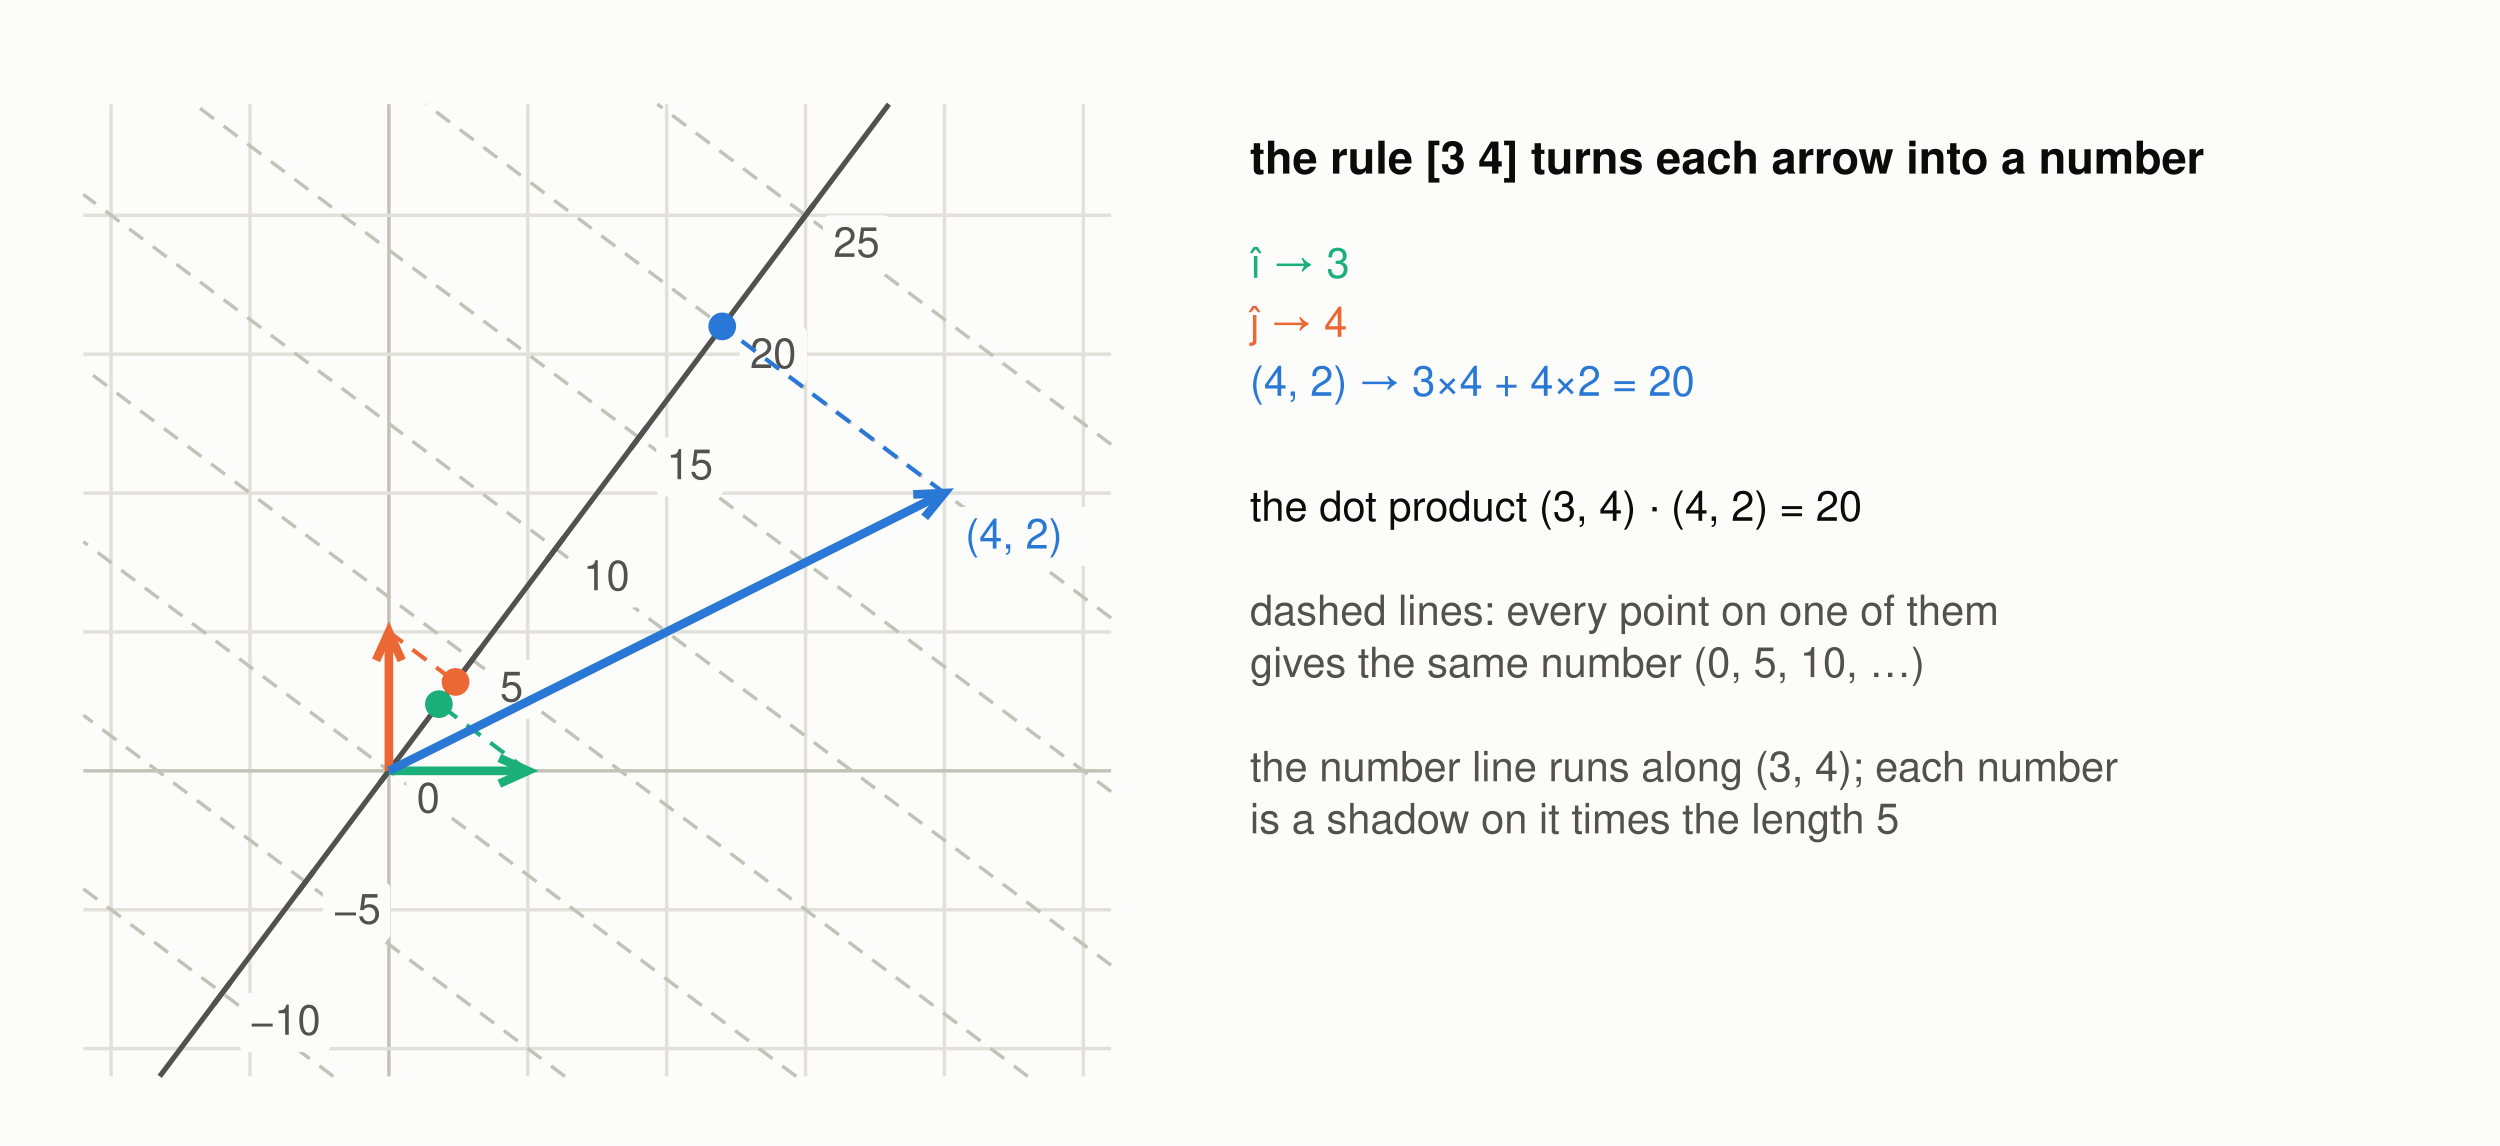
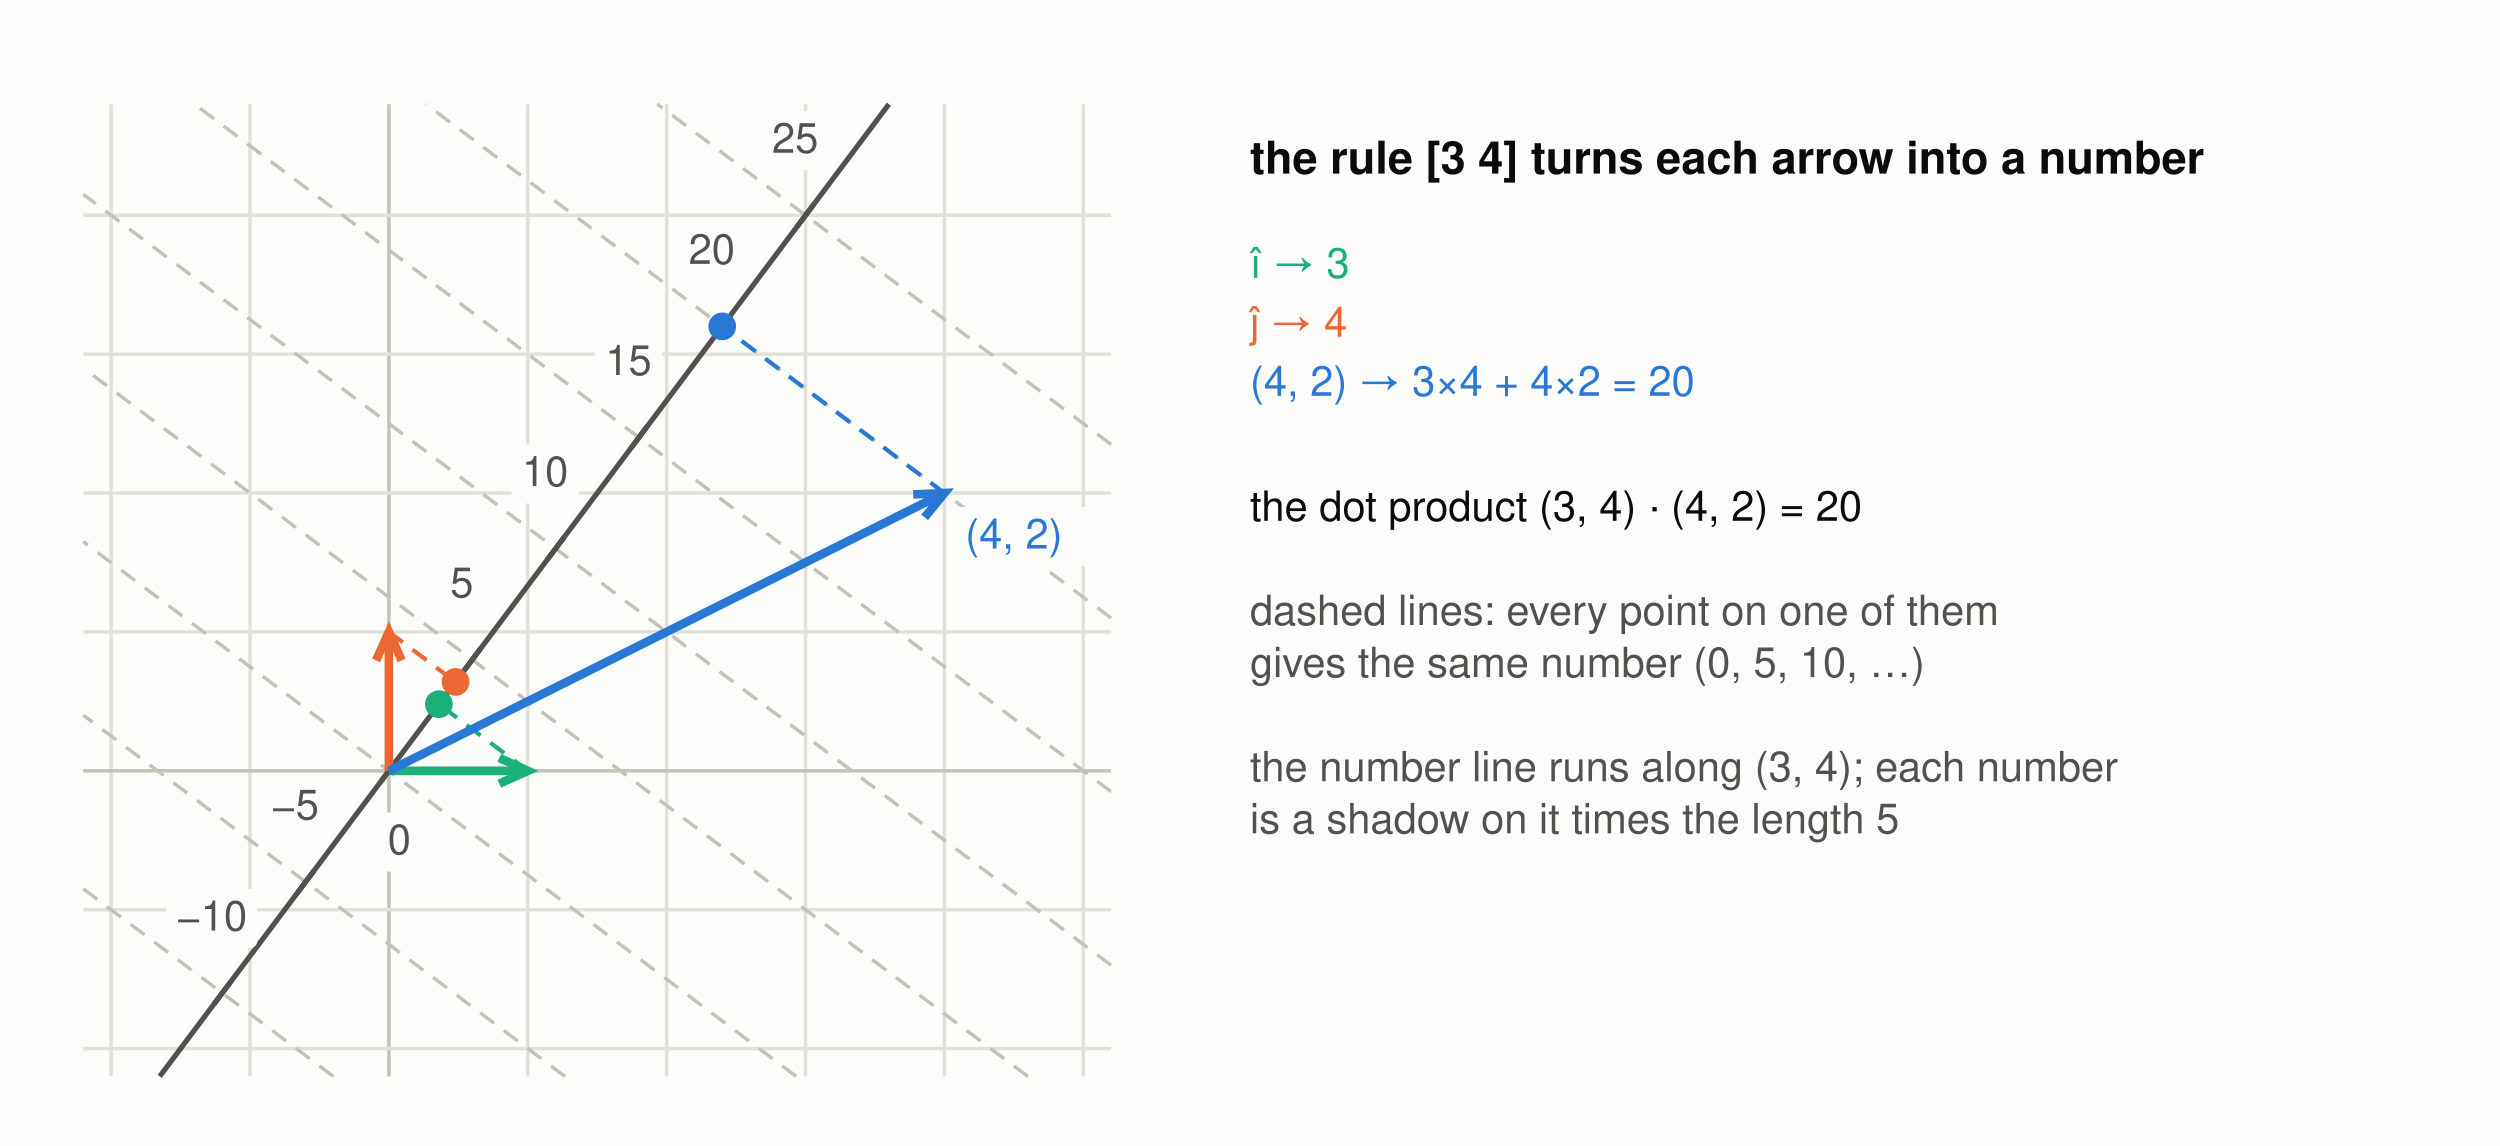
<svg xmlns="http://www.w3.org/2000/svg" viewBox="0 0 720 330" width="720" height="330" role="img" aria-labelledby="title desc">
  <rect width="720" height="330" fill="#fcfcfb" />
  <g font-family="system-ui, -apple-system, 'Segoe UI', Helvetica, Arial, sans-serif" font-size="12" fill="#0b0b0b">
    <line x1="32" y1="310" x2="32" y2="30" stroke="#e1e0d9" stroke-width="1" />
    <line x1="72" y1="310" x2="72" y2="30" stroke="#e1e0d9" stroke-width="1" />
    <line x1="112" y1="310" x2="112" y2="30" stroke="#c3c2b7" stroke-width="1" />
    <line x1="152" y1="310" x2="152" y2="30" stroke="#e1e0d9" stroke-width="1" />
    <line x1="192" y1="310" x2="192" y2="30" stroke="#e1e0d9" stroke-width="1" />
    <line x1="232" y1="310" x2="232" y2="30" stroke="#e1e0d9" stroke-width="1" />
    <line x1="272" y1="310" x2="272" y2="30" stroke="#e1e0d9" stroke-width="1" />
    <line x1="312" y1="310" x2="312" y2="30" stroke="#e1e0d9" stroke-width="1" />
    <line x1="24" y1="302" x2="320" y2="302" stroke="#e1e0d9" stroke-width="1" />
    <line x1="24" y1="262" x2="320" y2="262" stroke="#e1e0d9" stroke-width="1" />
    <line x1="24" y1="222" x2="320" y2="222" stroke="#c3c2b7" stroke-width="1" />
    <line x1="24" y1="182" x2="320" y2="182" stroke="#e1e0d9" stroke-width="1" />
    <line x1="24" y1="142" x2="320" y2="142" stroke="#e1e0d9" stroke-width="1" />
    <line x1="24" y1="102" x2="320" y2="102" stroke="#e1e0d9" stroke-width="1" />
    <line x1="24" y1="62" x2="320" y2="62" stroke="#e1e0d9" stroke-width="1" />
    <line x1="96" y1="310" x2="92" y2="307" stroke="#c3c2b7" stroke-width="1" />
    <line x1="89.2" y1="304.9" x2="85.2" y2="301.9" stroke="#c3c2b7" stroke-width="1" />
    <line x1="82.4" y1="299.8" x2="78.4" y2="296.8" stroke="#c3c2b7" stroke-width="1" />
    <line x1="75.6" y1="294.7" x2="71.6" y2="291.7" stroke="#c3c2b7" stroke-width="1" />
    <line x1="68.8" y1="289.6" x2="64.8" y2="286.6" stroke="#c3c2b7" stroke-width="1" />
    <line x1="62" y1="284.5" x2="58" y2="281.5" stroke="#c3c2b7" stroke-width="1" />
    <line x1="55.2" y1="279.4" x2="51.2" y2="276.4" stroke="#c3c2b7" stroke-width="1" />
    <line x1="48.4" y1="274.3" x2="44.4" y2="271.3" stroke="#c3c2b7" stroke-width="1" />
    <line x1="41.6" y1="269.2" x2="37.6" y2="266.2" stroke="#c3c2b7" stroke-width="1" />
    <line x1="34.8" y1="264.1" x2="30.8" y2="261.1" stroke="#c3c2b7" stroke-width="1" />
    <line x1="28" y1="259" x2="24" y2="256" stroke="#c3c2b7" stroke-width="1" />
    <line x1="162.7" y1="310" x2="158.7" y2="307" stroke="#c3c2b7" stroke-width="1" />
    <line x1="155.9" y1="304.9" x2="151.9" y2="301.9" stroke="#c3c2b7" stroke-width="1" />
    <line x1="149.1" y1="299.8" x2="145.1" y2="296.8" stroke="#c3c2b7" stroke-width="1" />
    <line x1="142.3" y1="294.7" x2="138.3" y2="291.7" stroke="#c3c2b7" stroke-width="1" />
    <line x1="135.5" y1="289.6" x2="131.5" y2="286.6" stroke="#c3c2b7" stroke-width="1" />
    <line x1="128.7" y1="284.5" x2="124.7" y2="281.5" stroke="#c3c2b7" stroke-width="1" />
    <line x1="121.9" y1="279.4" x2="117.9" y2="276.4" stroke="#c3c2b7" stroke-width="1" />
    <line x1="115.1" y1="274.3" x2="111.1" y2="271.3" stroke="#c3c2b7" stroke-width="1" />
    <line x1="108.3" y1="269.2" x2="104.3" y2="266.2" stroke="#c3c2b7" stroke-width="1" />
    <line x1="101.5" y1="264.1" x2="97.5" y2="261.1" stroke="#c3c2b7" stroke-width="1" />
    <line x1="94.7" y1="259" x2="90.7" y2="256" stroke="#c3c2b7" stroke-width="1" />
    <line x1="87.9" y1="253.9" x2="83.9" y2="250.9" stroke="#c3c2b7" stroke-width="1" />
    <line x1="81.1" y1="248.8" x2="77.1" y2="245.8" stroke="#c3c2b7" stroke-width="1" />
    <line x1="74.3" y1="243.7" x2="70.3" y2="240.7" stroke="#c3c2b7" stroke-width="1" />
    <line x1="67.5" y1="238.6" x2="63.5" y2="235.6" stroke="#c3c2b7" stroke-width="1" />
    <line x1="60.7" y1="233.5" x2="56.7" y2="230.5" stroke="#c3c2b7" stroke-width="1" />
    <line x1="53.9" y1="228.4" x2="49.9" y2="225.4" stroke="#c3c2b7" stroke-width="1" />
    <line x1="47.1" y1="223.3" x2="43.1" y2="220.3" stroke="#c3c2b7" stroke-width="1" />
    <line x1="40.3" y1="218.2" x2="36.3" y2="215.2" stroke="#c3c2b7" stroke-width="1" />
    <line x1="33.5" y1="213.1" x2="29.5" y2="210.1" stroke="#c3c2b7" stroke-width="1" />
    <line x1="26.7" y1="208" x2="24" y2="206" stroke="#c3c2b7" stroke-width="1" />
    <line x1="229.3" y1="310" x2="225.3" y2="307" stroke="#c3c2b7" stroke-width="1" />
    <line x1="222.5" y1="304.9" x2="218.5" y2="301.9" stroke="#c3c2b7" stroke-width="1" />
    <line x1="215.7" y1="299.8" x2="211.7" y2="296.8" stroke="#c3c2b7" stroke-width="1" />
    <line x1="208.9" y1="294.7" x2="204.9" y2="291.7" stroke="#c3c2b7" stroke-width="1" />
    <line x1="202.1" y1="289.6" x2="198.1" y2="286.6" stroke="#c3c2b7" stroke-width="1" />
    <line x1="195.3" y1="284.5" x2="191.3" y2="281.5" stroke="#c3c2b7" stroke-width="1" />
    <line x1="188.5" y1="279.4" x2="184.5" y2="276.4" stroke="#c3c2b7" stroke-width="1" />
    <line x1="181.7" y1="274.3" x2="177.7" y2="271.3" stroke="#c3c2b7" stroke-width="1" />
    <line x1="174.9" y1="269.2" x2="170.9" y2="266.2" stroke="#c3c2b7" stroke-width="1" />
    <line x1="168.1" y1="264.1" x2="164.1" y2="261.1" stroke="#c3c2b7" stroke-width="1" />
    <line x1="161.3" y1="259" x2="157.3" y2="256" stroke="#c3c2b7" stroke-width="1" />
    <line x1="154.5" y1="253.9" x2="150.5" y2="250.9" stroke="#c3c2b7" stroke-width="1" />
    <line x1="147.7" y1="248.8" x2="143.7" y2="245.8" stroke="#c3c2b7" stroke-width="1" />
    <line x1="140.9" y1="243.7" x2="136.9" y2="240.7" stroke="#c3c2b7" stroke-width="1" />
    <line x1="134.1" y1="238.6" x2="130.1" y2="235.6" stroke="#c3c2b7" stroke-width="1" />
    <line x1="127.3" y1="233.5" x2="123.3" y2="230.5" stroke="#c3c2b7" stroke-width="1" />
    <line x1="120.5" y1="228.4" x2="116.5" y2="225.4" stroke="#c3c2b7" stroke-width="1" />
    <line x1="113.7" y1="223.3" x2="109.7" y2="220.3" stroke="#c3c2b7" stroke-width="1" />
    <line x1="106.9" y1="218.2" x2="102.9" y2="215.2" stroke="#c3c2b7" stroke-width="1" />
    <line x1="100.1" y1="213.1" x2="96.1" y2="210.1" stroke="#c3c2b7" stroke-width="1" />
    <line x1="93.3" y1="208" x2="89.3" y2="205" stroke="#c3c2b7" stroke-width="1" />
    <line x1="86.5" y1="202.9" x2="82.5" y2="199.9" stroke="#c3c2b7" stroke-width="1" />
    <line x1="79.7" y1="197.8" x2="75.7" y2="194.8" stroke="#c3c2b7" stroke-width="1" />
    <line x1="72.9" y1="192.7" x2="68.9" y2="189.7" stroke="#c3c2b7" stroke-width="1" />
    <line x1="66.1" y1="187.6" x2="62.1" y2="184.6" stroke="#c3c2b7" stroke-width="1" />
    <line x1="59.3" y1="182.5" x2="55.3" y2="179.5" stroke="#c3c2b7" stroke-width="1" />
    <line x1="52.5" y1="177.4" x2="48.5" y2="174.4" stroke="#c3c2b7" stroke-width="1" />
    <line x1="45.7" y1="172.3" x2="41.7" y2="169.3" stroke="#c3c2b7" stroke-width="1" />
    <line x1="38.9" y1="167.2" x2="34.9" y2="164.2" stroke="#c3c2b7" stroke-width="1" />
    <line x1="32.1" y1="162.1" x2="28.1" y2="159.1" stroke="#c3c2b7" stroke-width="1" />
    <line x1="25.3" y1="157" x2="24" y2="156" stroke="#c3c2b7" stroke-width="1" />
    <line x1="296" y1="310" x2="292" y2="307" stroke="#c3c2b7" stroke-width="1" />
    <line x1="289.2" y1="304.9" x2="285.2" y2="301.9" stroke="#c3c2b7" stroke-width="1" />
    <line x1="282.4" y1="299.8" x2="278.4" y2="296.8" stroke="#c3c2b7" stroke-width="1" />
    <line x1="275.6" y1="294.7" x2="271.6" y2="291.7" stroke="#c3c2b7" stroke-width="1" />
    <line x1="268.8" y1="289.6" x2="264.8" y2="286.6" stroke="#c3c2b7" stroke-width="1" />
    <line x1="262" y1="284.5" x2="258" y2="281.5" stroke="#c3c2b7" stroke-width="1" />
    <line x1="255.2" y1="279.4" x2="251.2" y2="276.4" stroke="#c3c2b7" stroke-width="1" />
    <line x1="248.4" y1="274.3" x2="244.4" y2="271.3" stroke="#c3c2b7" stroke-width="1" />
    <line x1="241.6" y1="269.2" x2="237.6" y2="266.2" stroke="#c3c2b7" stroke-width="1" />
    <line x1="234.8" y1="264.1" x2="230.8" y2="261.1" stroke="#c3c2b7" stroke-width="1" />
    <line x1="228" y1="259" x2="224" y2="256" stroke="#c3c2b7" stroke-width="1" />
    <line x1="221.2" y1="253.9" x2="217.2" y2="250.9" stroke="#c3c2b7" stroke-width="1" />
    <line x1="214.4" y1="248.8" x2="210.4" y2="245.8" stroke="#c3c2b7" stroke-width="1" />
    <line x1="207.6" y1="243.7" x2="203.6" y2="240.7" stroke="#c3c2b7" stroke-width="1" />
    <line x1="200.8" y1="238.6" x2="196.8" y2="235.6" stroke="#c3c2b7" stroke-width="1" />
    <line x1="194" y1="233.5" x2="190" y2="230.5" stroke="#c3c2b7" stroke-width="1" />
    <line x1="187.2" y1="228.4" x2="183.2" y2="225.4" stroke="#c3c2b7" stroke-width="1" />
    <line x1="180.4" y1="223.3" x2="176.4" y2="220.3" stroke="#c3c2b7" stroke-width="1" />
    <line x1="173.6" y1="218.2" x2="169.6" y2="215.2" stroke="#c3c2b7" stroke-width="1" />
    <line x1="166.8" y1="213.1" x2="162.8" y2="210.1" stroke="#c3c2b7" stroke-width="1" />
    <line x1="160" y1="208" x2="156" y2="205" stroke="#c3c2b7" stroke-width="1" />
    <line x1="153.2" y1="202.9" x2="149.2" y2="199.9" stroke="#c3c2b7" stroke-width="1" />
    <line x1="146.4" y1="197.8" x2="142.4" y2="194.8" stroke="#c3c2b7" stroke-width="1" />
    <line x1="139.6" y1="192.7" x2="135.6" y2="189.7" stroke="#c3c2b7" stroke-width="1" />
    <line x1="132.8" y1="187.6" x2="128.8" y2="184.6" stroke="#c3c2b7" stroke-width="1" />
    <line x1="126" y1="182.5" x2="122" y2="179.5" stroke="#c3c2b7" stroke-width="1" />
    <line x1="119.2" y1="177.4" x2="115.2" y2="174.4" stroke="#c3c2b7" stroke-width="1" />
    <line x1="112.4" y1="172.3" x2="108.4" y2="169.3" stroke="#c3c2b7" stroke-width="1" />
    <line x1="105.6" y1="167.2" x2="101.6" y2="164.2" stroke="#c3c2b7" stroke-width="1" />
    <line x1="98.8" y1="162.1" x2="94.8" y2="159.1" stroke="#c3c2b7" stroke-width="1" />
    <line x1="92" y1="157" x2="88" y2="154" stroke="#c3c2b7" stroke-width="1" />
    <line x1="85.2" y1="151.9" x2="81.2" y2="148.9" stroke="#c3c2b7" stroke-width="1" />
    <line x1="78.4" y1="146.8" x2="74.4" y2="143.8" stroke="#c3c2b7" stroke-width="1" />
    <line x1="71.6" y1="141.7" x2="67.6" y2="138.7" stroke="#c3c2b7" stroke-width="1" />
    <line x1="64.8" y1="136.6" x2="60.8" y2="133.6" stroke="#c3c2b7" stroke-width="1" />
    <line x1="58" y1="131.5" x2="54" y2="128.5" stroke="#c3c2b7" stroke-width="1" />
    <line x1="51.2" y1="126.4" x2="47.2" y2="123.4" stroke="#c3c2b7" stroke-width="1" />
    <line x1="44.4" y1="121.3" x2="40.4" y2="118.3" stroke="#c3c2b7" stroke-width="1" />
    <line x1="37.6" y1="116.2" x2="33.6" y2="113.2" stroke="#c3c2b7" stroke-width="1" />
    <line x1="30.8" y1="111.1" x2="26.8" y2="108.1" stroke="#c3c2b7" stroke-width="1" />
    <line x1="24" y1="106" x2="24" y2="106" stroke="#c3c2b7" stroke-width="1" />
    <line x1="320" y1="278" x2="316" y2="275" stroke="#c3c2b7" stroke-width="1" />
    <line x1="313.2" y1="272.9" x2="309.2" y2="269.9" stroke="#c3c2b7" stroke-width="1" />
    <line x1="306.4" y1="267.8" x2="302.4" y2="264.8" stroke="#c3c2b7" stroke-width="1" />
    <line x1="299.6" y1="262.7" x2="295.6" y2="259.7" stroke="#c3c2b7" stroke-width="1" />
    <line x1="292.8" y1="257.6" x2="288.8" y2="254.6" stroke="#c3c2b7" stroke-width="1" />
    <line x1="286" y1="252.5" x2="282" y2="249.5" stroke="#c3c2b7" stroke-width="1" />
    <line x1="279.2" y1="247.4" x2="275.2" y2="244.4" stroke="#c3c2b7" stroke-width="1" />
    <line x1="272.4" y1="242.3" x2="268.4" y2="239.3" stroke="#c3c2b7" stroke-width="1" />
    <line x1="265.6" y1="237.2" x2="261.6" y2="234.2" stroke="#c3c2b7" stroke-width="1" />
    <line x1="258.8" y1="232.1" x2="254.8" y2="229.1" stroke="#c3c2b7" stroke-width="1" />
    <line x1="252" y1="227" x2="248" y2="224" stroke="#c3c2b7" stroke-width="1" />
    <line x1="245.2" y1="221.9" x2="241.2" y2="218.9" stroke="#c3c2b7" stroke-width="1" />
    <line x1="238.4" y1="216.8" x2="234.4" y2="213.8" stroke="#c3c2b7" stroke-width="1" />
    <line x1="231.6" y1="211.7" x2="227.6" y2="208.7" stroke="#c3c2b7" stroke-width="1" />
    <line x1="224.8" y1="206.6" x2="220.8" y2="203.6" stroke="#c3c2b7" stroke-width="1" />
    <line x1="218" y1="201.5" x2="214" y2="198.5" stroke="#c3c2b7" stroke-width="1" />
    <line x1="211.2" y1="196.4" x2="207.2" y2="193.4" stroke="#c3c2b7" stroke-width="1" />
    <line x1="204.4" y1="191.3" x2="200.4" y2="188.3" stroke="#c3c2b7" stroke-width="1" />
    <line x1="197.6" y1="186.2" x2="193.6" y2="183.2" stroke="#c3c2b7" stroke-width="1" />
    <line x1="190.8" y1="181.1" x2="186.8" y2="178.1" stroke="#c3c2b7" stroke-width="1" />
    <line x1="184" y1="176" x2="180" y2="173" stroke="#c3c2b7" stroke-width="1" />
    <line x1="177.2" y1="170.9" x2="173.2" y2="167.9" stroke="#c3c2b7" stroke-width="1" />
    <line x1="170.4" y1="165.8" x2="166.4" y2="162.8" stroke="#c3c2b7" stroke-width="1" />
    <line x1="163.6" y1="160.7" x2="159.6" y2="157.7" stroke="#c3c2b7" stroke-width="1" />
    <line x1="156.8" y1="155.6" x2="152.8" y2="152.6" stroke="#c3c2b7" stroke-width="1" />
    <line x1="150" y1="150.5" x2="146" y2="147.5" stroke="#c3c2b7" stroke-width="1" />
    <line x1="143.2" y1="145.4" x2="139.2" y2="142.4" stroke="#c3c2b7" stroke-width="1" />
    <line x1="136.4" y1="140.3" x2="132.4" y2="137.3" stroke="#c3c2b7" stroke-width="1" />
    <line x1="129.6" y1="135.2" x2="125.6" y2="132.2" stroke="#c3c2b7" stroke-width="1" />
    <line x1="122.8" y1="130.1" x2="118.8" y2="127.1" stroke="#c3c2b7" stroke-width="1" />
    <line x1="116" y1="125" x2="112" y2="122" stroke="#c3c2b7" stroke-width="1" />
    <line x1="109.2" y1="119.9" x2="105.2" y2="116.9" stroke="#c3c2b7" stroke-width="1" />
    <line x1="102.4" y1="114.8" x2="98.4" y2="111.8" stroke="#c3c2b7" stroke-width="1" />
    <line x1="95.6" y1="109.7" x2="91.6" y2="106.7" stroke="#c3c2b7" stroke-width="1" />
    <line x1="88.8" y1="104.6" x2="84.8" y2="101.6" stroke="#c3c2b7" stroke-width="1" />
    <line x1="82" y1="99.5" x2="78" y2="96.5" stroke="#c3c2b7" stroke-width="1" />
    <line x1="75.2" y1="94.4" x2="71.2" y2="91.4" stroke="#c3c2b7" stroke-width="1" />
    <line x1="68.4" y1="89.3" x2="64.4" y2="86.3" stroke="#c3c2b7" stroke-width="1" />
    <line x1="61.6" y1="84.2" x2="57.6" y2="81.2" stroke="#c3c2b7" stroke-width="1" />
    <line x1="54.8" y1="79.1" x2="50.8" y2="76.1" stroke="#c3c2b7" stroke-width="1" />
    <line x1="48" y1="74" x2="44" y2="71" stroke="#c3c2b7" stroke-width="1" />
    <line x1="41.2" y1="68.9" x2="37.2" y2="65.9" stroke="#c3c2b7" stroke-width="1" />
    <line x1="34.4" y1="63.8" x2="30.4" y2="60.8" stroke="#c3c2b7" stroke-width="1" />
    <line x1="27.6" y1="58.7" x2="24" y2="56" stroke="#c3c2b7" stroke-width="1" />
    <line x1="320" y1="228" x2="316" y2="225" stroke="#c3c2b7" stroke-width="1" />
    <line x1="313.2" y1="222.9" x2="309.2" y2="219.9" stroke="#c3c2b7" stroke-width="1" />
    <line x1="306.4" y1="217.8" x2="302.4" y2="214.8" stroke="#c3c2b7" stroke-width="1" />
    <line x1="299.6" y1="212.7" x2="295.6" y2="209.7" stroke="#c3c2b7" stroke-width="1" />
    <line x1="292.8" y1="207.6" x2="288.8" y2="204.6" stroke="#c3c2b7" stroke-width="1" />
    <line x1="286" y1="202.5" x2="282" y2="199.5" stroke="#c3c2b7" stroke-width="1" />
    <line x1="279.2" y1="197.4" x2="275.2" y2="194.4" stroke="#c3c2b7" stroke-width="1" />
    <line x1="272.4" y1="192.3" x2="268.4" y2="189.3" stroke="#c3c2b7" stroke-width="1" />
    <line x1="265.6" y1="187.2" x2="261.6" y2="184.2" stroke="#c3c2b7" stroke-width="1" />
    <line x1="258.8" y1="182.1" x2="254.8" y2="179.1" stroke="#c3c2b7" stroke-width="1" />
    <line x1="252" y1="177" x2="248" y2="174" stroke="#c3c2b7" stroke-width="1" />
    <line x1="245.2" y1="171.9" x2="241.2" y2="168.9" stroke="#c3c2b7" stroke-width="1" />
    <line x1="238.4" y1="166.8" x2="234.4" y2="163.8" stroke="#c3c2b7" stroke-width="1" />
    <line x1="231.6" y1="161.7" x2="227.6" y2="158.7" stroke="#c3c2b7" stroke-width="1" />
    <line x1="224.8" y1="156.6" x2="220.8" y2="153.6" stroke="#c3c2b7" stroke-width="1" />
    <line x1="218" y1="151.5" x2="214" y2="148.5" stroke="#c3c2b7" stroke-width="1" />
    <line x1="211.2" y1="146.4" x2="207.2" y2="143.4" stroke="#c3c2b7" stroke-width="1" />
    <line x1="204.4" y1="141.3" x2="200.4" y2="138.3" stroke="#c3c2b7" stroke-width="1" />
    <line x1="197.6" y1="136.2" x2="193.6" y2="133.2" stroke="#c3c2b7" stroke-width="1" />
    <line x1="190.8" y1="131.1" x2="186.8" y2="128.1" stroke="#c3c2b7" stroke-width="1" />
    <line x1="184" y1="126" x2="180" y2="123" stroke="#c3c2b7" stroke-width="1" />
    <line x1="177.2" y1="120.9" x2="173.2" y2="117.9" stroke="#c3c2b7" stroke-width="1" />
    <line x1="170.4" y1="115.8" x2="166.4" y2="112.8" stroke="#c3c2b7" stroke-width="1" />
    <line x1="163.6" y1="110.7" x2="159.6" y2="107.7" stroke="#c3c2b7" stroke-width="1" />
    <line x1="156.8" y1="105.6" x2="152.8" y2="102.6" stroke="#c3c2b7" stroke-width="1" />
    <line x1="150" y1="100.5" x2="146" y2="97.5" stroke="#c3c2b7" stroke-width="1" />
    <line x1="143.2" y1="95.4" x2="139.2" y2="92.4" stroke="#c3c2b7" stroke-width="1" />
    <line x1="136.4" y1="90.3" x2="132.4" y2="87.3" stroke="#c3c2b7" stroke-width="1" />
    <line x1="129.6" y1="85.2" x2="125.6" y2="82.2" stroke="#c3c2b7" stroke-width="1" />
    <line x1="122.8" y1="80.1" x2="118.8" y2="77.1" stroke="#c3c2b7" stroke-width="1" />
    <line x1="116" y1="75" x2="112" y2="72" stroke="#c3c2b7" stroke-width="1" />
    <line x1="109.2" y1="69.9" x2="105.2" y2="66.9" stroke="#c3c2b7" stroke-width="1" />
    <line x1="102.4" y1="64.8" x2="98.4" y2="61.8" stroke="#c3c2b7" stroke-width="1" />
    <line x1="95.6" y1="59.7" x2="91.6" y2="56.7" stroke="#c3c2b7" stroke-width="1" />
    <line x1="88.8" y1="54.6" x2="84.8" y2="51.6" stroke="#c3c2b7" stroke-width="1" />
    <line x1="82" y1="49.5" x2="78" y2="46.5" stroke="#c3c2b7" stroke-width="1" />
    <line x1="75.2" y1="44.4" x2="71.2" y2="41.4" stroke="#c3c2b7" stroke-width="1" />
    <line x1="68.4" y1="39.3" x2="64.4" y2="36.3" stroke="#c3c2b7" stroke-width="1" />
    <line x1="61.6" y1="34.2" x2="57.6" y2="31.2" stroke="#c3c2b7" stroke-width="1" />
    <line x1="320" y1="178" x2="316" y2="175" stroke="#c3c2b7" stroke-width="1" />
    <line x1="313.2" y1="172.9" x2="309.2" y2="169.9" stroke="#c3c2b7" stroke-width="1" />
    <line x1="306.4" y1="167.8" x2="302.4" y2="164.8" stroke="#c3c2b7" stroke-width="1" />
    <line x1="299.6" y1="162.7" x2="295.6" y2="159.7" stroke="#c3c2b7" stroke-width="1" />
    <line x1="292.8" y1="157.6" x2="288.8" y2="154.6" stroke="#c3c2b7" stroke-width="1" />
    <line x1="286" y1="152.5" x2="282" y2="149.5" stroke="#c3c2b7" stroke-width="1" />
    <line x1="279.2" y1="147.4" x2="275.2" y2="144.4" stroke="#c3c2b7" stroke-width="1" />
    <line x1="272.4" y1="142.3" x2="268.4" y2="139.3" stroke="#c3c2b7" stroke-width="1" />
    <line x1="265.6" y1="137.2" x2="261.6" y2="134.2" stroke="#c3c2b7" stroke-width="1" />
    <line x1="258.8" y1="132.1" x2="254.8" y2="129.1" stroke="#c3c2b7" stroke-width="1" />
    <line x1="252" y1="127" x2="248" y2="124" stroke="#c3c2b7" stroke-width="1" />
    <line x1="245.2" y1="121.9" x2="241.2" y2="118.9" stroke="#c3c2b7" stroke-width="1" />
    <line x1="238.4" y1="116.8" x2="234.4" y2="113.8" stroke="#c3c2b7" stroke-width="1" />
    <line x1="231.6" y1="111.7" x2="227.6" y2="108.7" stroke="#c3c2b7" stroke-width="1" />
    <line x1="224.8" y1="106.6" x2="220.8" y2="103.6" stroke="#c3c2b7" stroke-width="1" />
    <line x1="218" y1="101.5" x2="214" y2="98.5" stroke="#c3c2b7" stroke-width="1" />
    <line x1="211.2" y1="96.4" x2="207.2" y2="93.4" stroke="#c3c2b7" stroke-width="1" />
    <line x1="204.4" y1="91.3" x2="200.4" y2="88.3" stroke="#c3c2b7" stroke-width="1" />
    <line x1="197.6" y1="86.2" x2="193.6" y2="83.2" stroke="#c3c2b7" stroke-width="1" />
    <line x1="190.8" y1="81.1" x2="186.8" y2="78.1" stroke="#c3c2b7" stroke-width="1" />
    <line x1="184" y1="76" x2="180" y2="73" stroke="#c3c2b7" stroke-width="1" />
    <line x1="177.2" y1="70.9" x2="173.2" y2="67.9" stroke="#c3c2b7" stroke-width="1" />
    <line x1="170.4" y1="65.8" x2="166.4" y2="62.8" stroke="#c3c2b7" stroke-width="1" />
    <line x1="163.6" y1="60.7" x2="159.6" y2="57.7" stroke="#c3c2b7" stroke-width="1" />
    <line x1="156.8" y1="55.6" x2="152.8" y2="52.6" stroke="#c3c2b7" stroke-width="1" />
    <line x1="150" y1="50.5" x2="146" y2="47.5" stroke="#c3c2b7" stroke-width="1" />
    <line x1="143.2" y1="45.4" x2="139.2" y2="42.4" stroke="#c3c2b7" stroke-width="1" />
    <line x1="136.4" y1="40.3" x2="132.4" y2="37.3" stroke="#c3c2b7" stroke-width="1" />
    <line x1="129.6" y1="35.2" x2="125.6" y2="32.2" stroke="#c3c2b7" stroke-width="1" />
    <line x1="122.8" y1="30.1" x2="122.7" y2="30" stroke="#c3c2b7" stroke-width="1" />
    <line x1="320" y1="128" x2="316" y2="125" stroke="#c3c2b7" stroke-width="1" />
    <line x1="313.2" y1="122.9" x2="309.2" y2="119.9" stroke="#c3c2b7" stroke-width="1" />
    <line x1="306.4" y1="117.8" x2="302.4" y2="114.8" stroke="#c3c2b7" stroke-width="1" />
    <line x1="299.6" y1="112.7" x2="295.6" y2="109.7" stroke="#c3c2b7" stroke-width="1" />
    <line x1="292.8" y1="107.6" x2="288.8" y2="104.6" stroke="#c3c2b7" stroke-width="1" />
    <line x1="286" y1="102.5" x2="282" y2="99.5" stroke="#c3c2b7" stroke-width="1" />
    <line x1="279.2" y1="97.4" x2="275.2" y2="94.4" stroke="#c3c2b7" stroke-width="1" />
    <line x1="272.4" y1="92.3" x2="268.4" y2="89.3" stroke="#c3c2b7" stroke-width="1" />
    <line x1="265.6" y1="87.2" x2="261.6" y2="84.2" stroke="#c3c2b7" stroke-width="1" />
    <line x1="258.8" y1="82.1" x2="254.8" y2="79.1" stroke="#c3c2b7" stroke-width="1" />
    <line x1="252" y1="77" x2="248" y2="74" stroke="#c3c2b7" stroke-width="1" />
    <line x1="245.2" y1="71.9" x2="241.2" y2="68.9" stroke="#c3c2b7" stroke-width="1" />
    <line x1="238.4" y1="66.8" x2="234.4" y2="63.8" stroke="#c3c2b7" stroke-width="1" />
    <line x1="231.6" y1="61.7" x2="227.6" y2="58.7" stroke="#c3c2b7" stroke-width="1" />
    <line x1="224.8" y1="56.6" x2="220.8" y2="53.6" stroke="#c3c2b7" stroke-width="1" />
    <line x1="218" y1="51.5" x2="214" y2="48.5" stroke="#c3c2b7" stroke-width="1" />
    <line x1="211.2" y1="46.4" x2="207.2" y2="43.4" stroke="#c3c2b7" stroke-width="1" />
    <line x1="204.4" y1="41.3" x2="200.4" y2="38.3" stroke="#c3c2b7" stroke-width="1" />
    <line x1="197.6" y1="36.2" x2="193.6" y2="33.2" stroke="#c3c2b7" stroke-width="1" />
    <line x1="190.8" y1="31.1" x2="189.3" y2="30" stroke="#c3c2b7" stroke-width="1" />
    <line x1="46" y1="310" x2="256" y2="30" stroke="#52514e" stroke-width="1.5" />
    <line x1="61.6" y1="289.2" x2="66.4" y2="282.8" stroke="#52514e" stroke-width="1.5" />
-     <rect x="69" y="286" width="26.2" height="17" rx="2" fill="#fcfcfb" />
-     <text x="72" y="298" fill="#52514e">−10</text>
    <line x1="85.6" y1="257.2" x2="90.4" y2="250.8" stroke="#52514e" stroke-width="1.5" />
-     <rect x="93" y="254" width="19.4" height="17" rx="2" fill="#fcfcfb" />
-     <text x="96" y="266" fill="#52514e">−5</text>
    <line x1="109.6" y1="225.2" x2="114.4" y2="218.8" stroke="#52514e" stroke-width="1.5" />
-     <rect x="117" y="222" width="12.7" height="17" rx="2" fill="#fcfcfb" />
-     <text x="120" y="234" fill="#52514e">0</text>
    <line x1="133.6" y1="193.2" x2="138.4" y2="186.8" stroke="#52514e" stroke-width="1.5" />
-     <rect x="141" y="190" width="12.7" height="17" rx="2" fill="#fcfcfb" />
-     <text x="144" y="202" fill="#52514e">5</text>
    <line x1="157.6" y1="161.2" x2="162.4" y2="154.8" stroke="#52514e" stroke-width="1.5" />
-     <rect x="165" y="158" width="19.4" height="17" rx="2" fill="#fcfcfb" />
-     <text x="168" y="170" fill="#52514e">10</text>
    <line x1="181.6" y1="129.2" x2="186.4" y2="122.8" stroke="#52514e" stroke-width="1.5" />
-     <rect x="189" y="126" width="19.4" height="17" rx="2" fill="#fcfcfb" />
-     <text x="192" y="138" fill="#52514e">15</text>
    <line x1="205.6" y1="97.2" x2="210.4" y2="90.8" stroke="#52514e" stroke-width="1.5" />
-     <rect x="213" y="94" width="19.4" height="17" rx="2" fill="#fcfcfb" />
-     <text x="216" y="106" fill="#52514e">20</text>
    <line x1="229.6" y1="65.2" x2="234.4" y2="58.8" stroke="#52514e" stroke-width="1.5" />
-     <rect x="237" y="62" width="19.4" height="17" rx="2" fill="#fcfcfb" />
-     <text x="240" y="74" fill="#52514e">25</text>
    <line x1="152" y1="222" x2="148" y2="219" stroke="#1baf7a" stroke-width="1.2" />
    <line x1="145.2" y1="216.9" x2="141.2" y2="213.9" stroke="#1baf7a" stroke-width="1.2" />
    <line x1="138.4" y1="211.8" x2="134.4" y2="208.8" stroke="#1baf7a" stroke-width="1.2" />
    <line x1="131.6" y1="206.7" x2="127.6" y2="203.7" stroke="#1baf7a" stroke-width="1.2" />
    <line x1="112" y1="222" x2="151" y2="222" stroke="#1baf7a" stroke-width="2.5" />
    <path d="M143.8 218.3 L152 222 L143.8 225.7" fill="none" stroke="#1baf7a" stroke-width="2.5" />
    <circle cx="126.4" cy="202.8" r="4" fill="#1baf7a" />
    <line x1="112" y1="182" x2="116" y2="185" stroke="#eb6834" stroke-width="1.2" />
    <line x1="118.8" y1="187.1" x2="122.8" y2="190.1" stroke="#eb6834" stroke-width="1.2" />
    <line x1="125.6" y1="192.2" x2="129.6" y2="195.2" stroke="#eb6834" stroke-width="1.2" />
    <line x1="112" y1="222" x2="112" y2="183" stroke="#eb6834" stroke-width="2.5" />
    <path d="M108.3 190.2 L112 182 L115.7 190.2" fill="none" stroke="#eb6834" stroke-width="2.5" />
    <circle cx="131.2" cy="196.4" r="4" fill="#eb6834" />
    <line x1="272" y1="142" x2="268" y2="139" stroke="#2a78d6" stroke-width="1.2" />
    <line x1="265.2" y1="136.9" x2="261.2" y2="133.9" stroke="#2a78d6" stroke-width="1.2" />
    <line x1="258.4" y1="131.8" x2="254.4" y2="128.8" stroke="#2a78d6" stroke-width="1.2" />
    <line x1="251.6" y1="126.7" x2="247.6" y2="123.7" stroke="#2a78d6" stroke-width="1.2" />
    <line x1="244.8" y1="121.6" x2="240.8" y2="118.6" stroke="#2a78d6" stroke-width="1.2" />
    <line x1="238" y1="116.5" x2="234" y2="113.5" stroke="#2a78d6" stroke-width="1.2" />
    <line x1="231.2" y1="111.4" x2="227.2" y2="108.4" stroke="#2a78d6" stroke-width="1.2" />
    <line x1="224.4" y1="106.3" x2="220.4" y2="103.3" stroke="#2a78d6" stroke-width="1.2" />
    <line x1="217.6" y1="101.2" x2="213.6" y2="98.2" stroke="#2a78d6" stroke-width="1.2" />
    <line x1="210.8" y1="96.1" x2="208" y2="94" stroke="#2a78d6" stroke-width="1.2" />
    <line x1="112" y1="222" x2="271.1" y2="142.4" stroke="#2a78d6" stroke-width="2.5" />
    <path d="M263 142.4 L272 142 L266.3 149" fill="none" stroke="#2a78d6" stroke-width="2.5" />
    <circle cx="208" cy="94" r="4" fill="#2a78d6" />
+     <rect x="47.9" y="256" width="26.2" height="17" rx="2" fill="#fcfcfb" />
+     <text x="61" y="268" fill="#52514e" text-anchor="middle">−10</text>
+     <rect x="75.3" y="224" width="19.4" height="17" rx="2" fill="#fcfcfb" />
+     <text x="85" y="236" fill="#52514e" text-anchor="middle">−5</text>
+     <rect x="108.6" y="234" width="12.7" height="17" rx="2" fill="#fcfcfb" />
+     <text x="115" y="246" fill="#52514e" text-anchor="middle">0</text>
+     <rect x="126.6" y="160" width="12.7" height="17" rx="2" fill="#fcfcfb" />
+     <text x="133" y="172" fill="#52514e" text-anchor="middle">5</text>
+     <rect x="147.3" y="128" width="19.4" height="17" rx="2" fill="#fcfcfb" />
+     <text x="157" y="140" fill="#52514e" text-anchor="middle">10</text>
+     <rect x="171.3" y="96" width="19.4" height="17" rx="2" fill="#fcfcfb" />
+     <text x="181" y="108" fill="#52514e" text-anchor="middle">15</text>
+     <rect x="195.3" y="64" width="19.4" height="17" rx="2" fill="#fcfcfb" />
+     <text x="205" y="76" fill="#52514e" text-anchor="middle">20</text>
+     <rect x="219.3" y="32" width="19.4" height="17" rx="2" fill="#fcfcfb" />
+     <text x="229" y="44" fill="#52514e" text-anchor="middle">25</text>
    <rect x="275" y="146" width="46.3" height="17" rx="2" fill="#fcfcfb" />
    <text x="278" y="158" fill="#2a78d6">(4, 2)</text>
    <text x="360" y="50" font-size="13" font-weight="600">the rule [3 4] turns each arrow into a number</text>
    <text x="360" y="80" fill="#1baf7a">î → 3</text>
    <text x="360" y="97" fill="#eb6834">ĵ → 4</text>
    <text x="360" y="114" fill="#2a78d6">(4, 2) → 3×4 + 4×2 = 20</text>
    <text x="360" y="150">the dot product (3, 4) · (4, 2) = 20</text>
    <text x="360" y="180" fill="#52514e">dashed lines: every point on one of them</text>
    <text x="360" y="195" fill="#52514e">gives the same number (0, 5, 10, …)</text>
    <text x="360" y="225" fill="#52514e">the number line runs along (3, 4); each number</text>
    <text x="360" y="240" fill="#52514e">is a shadow on it times the length 5</text>
  </g>
</svg>
